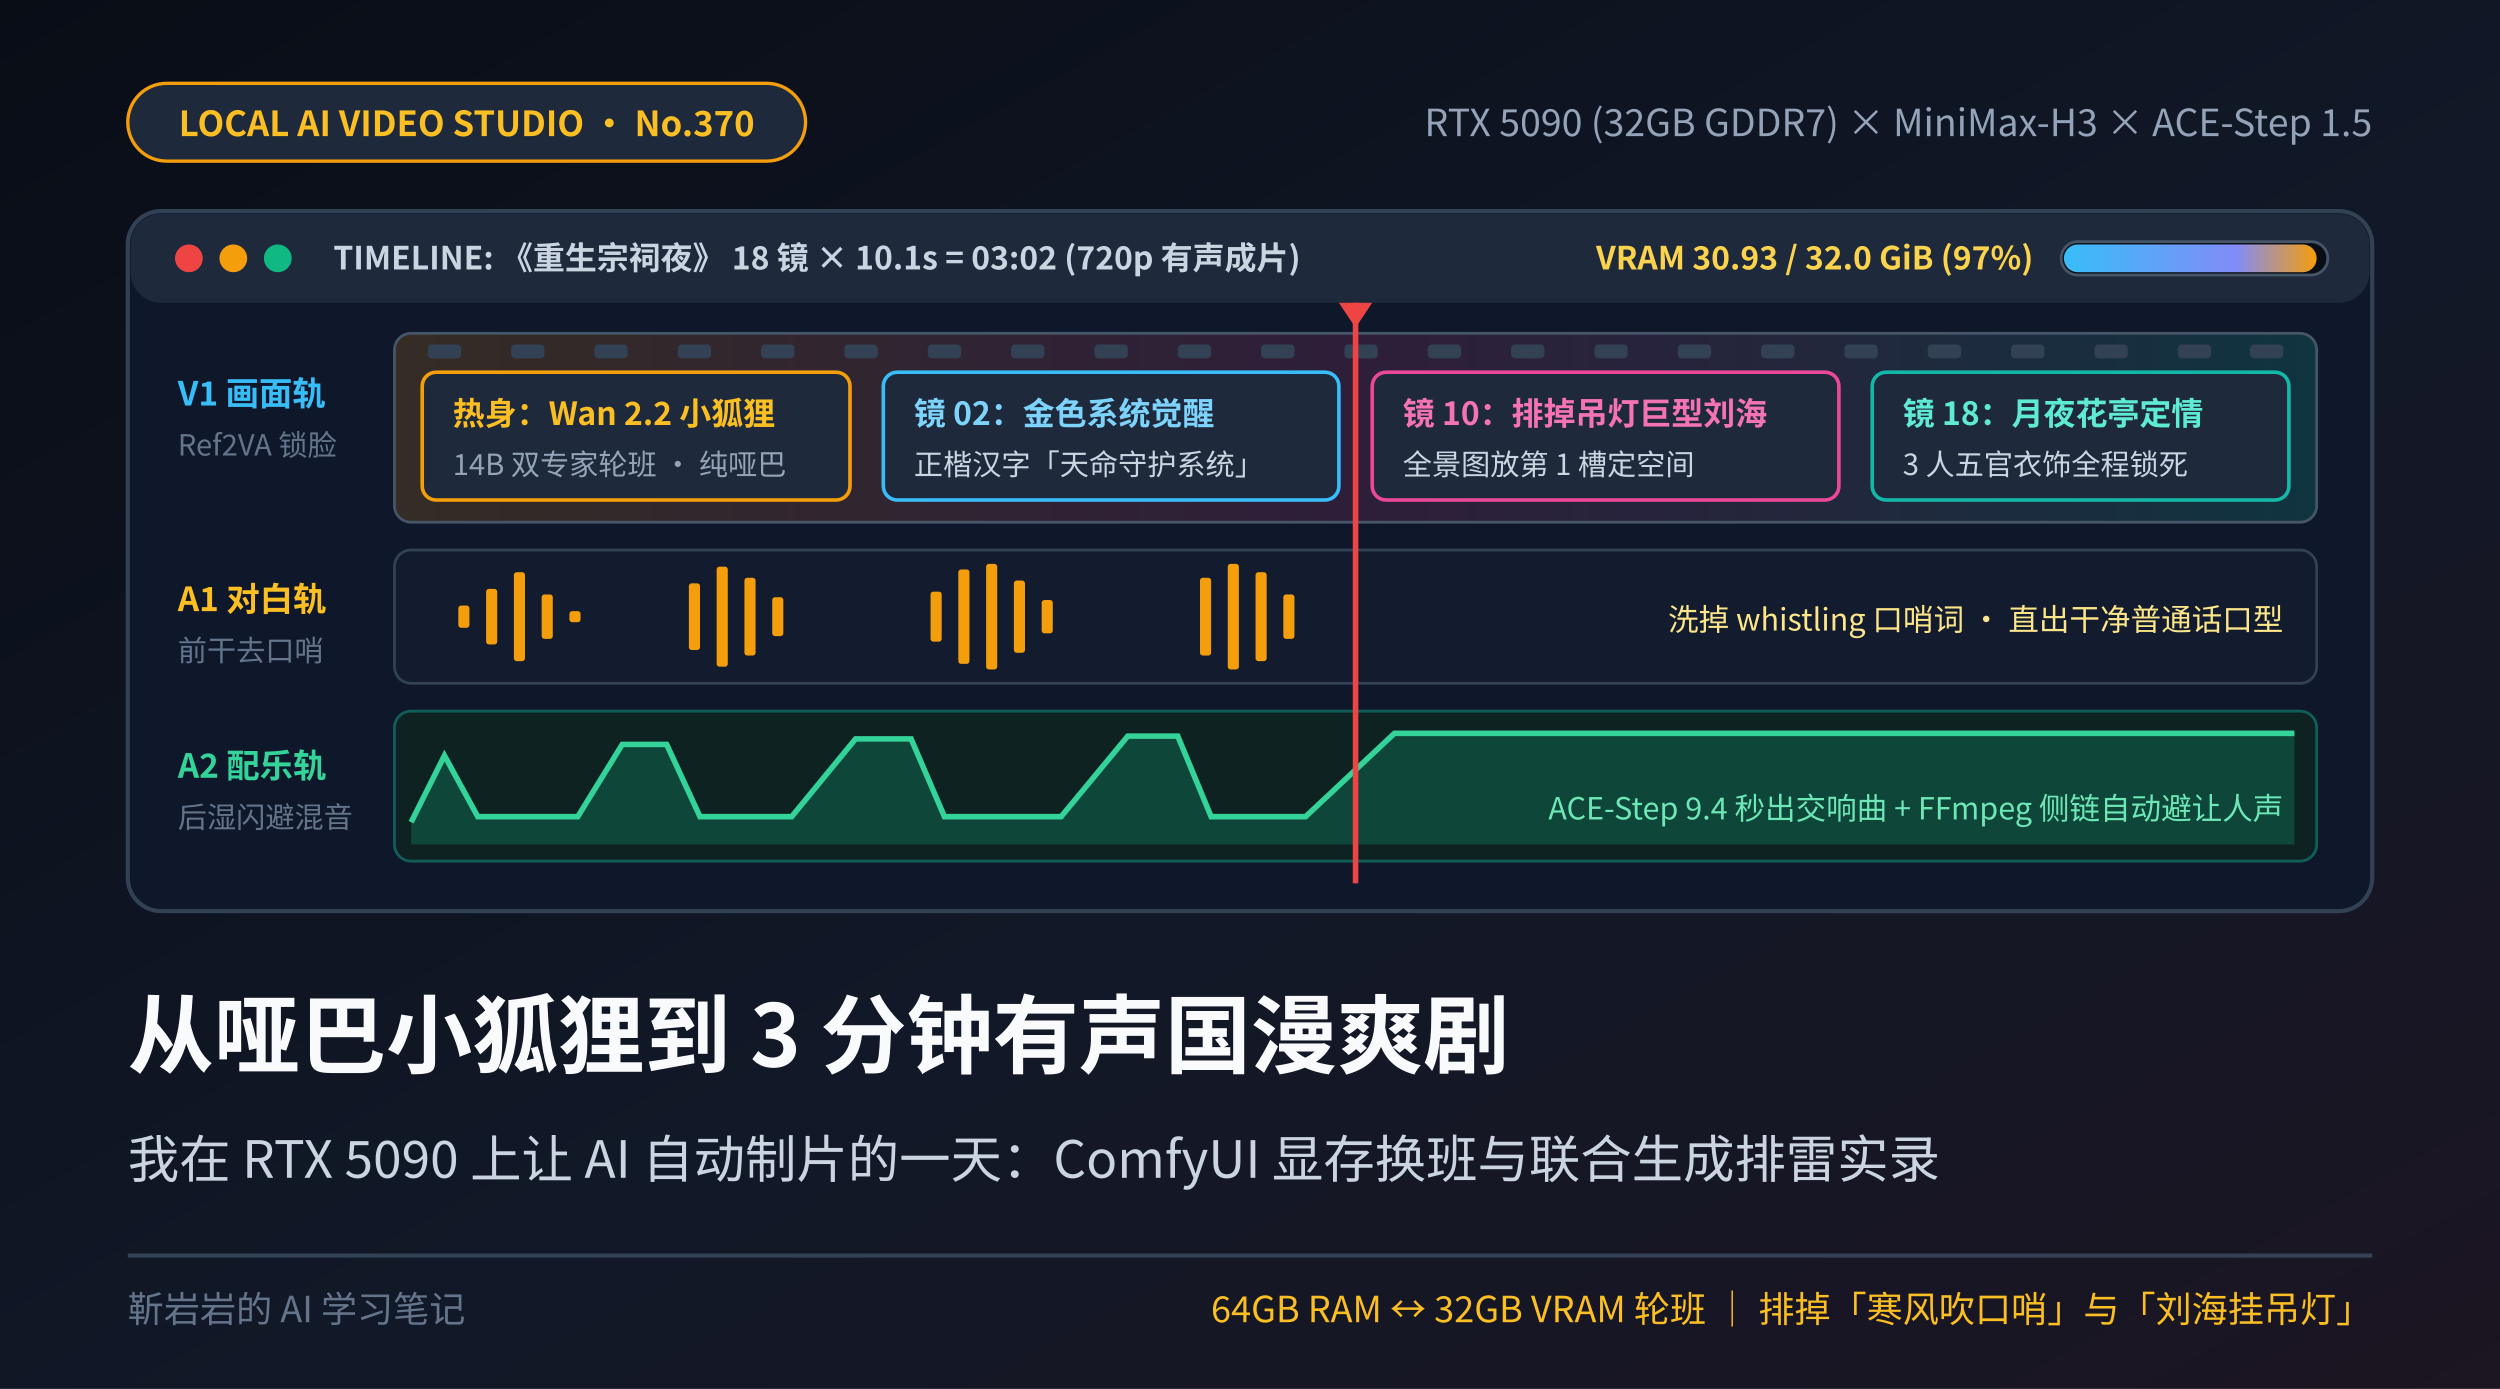
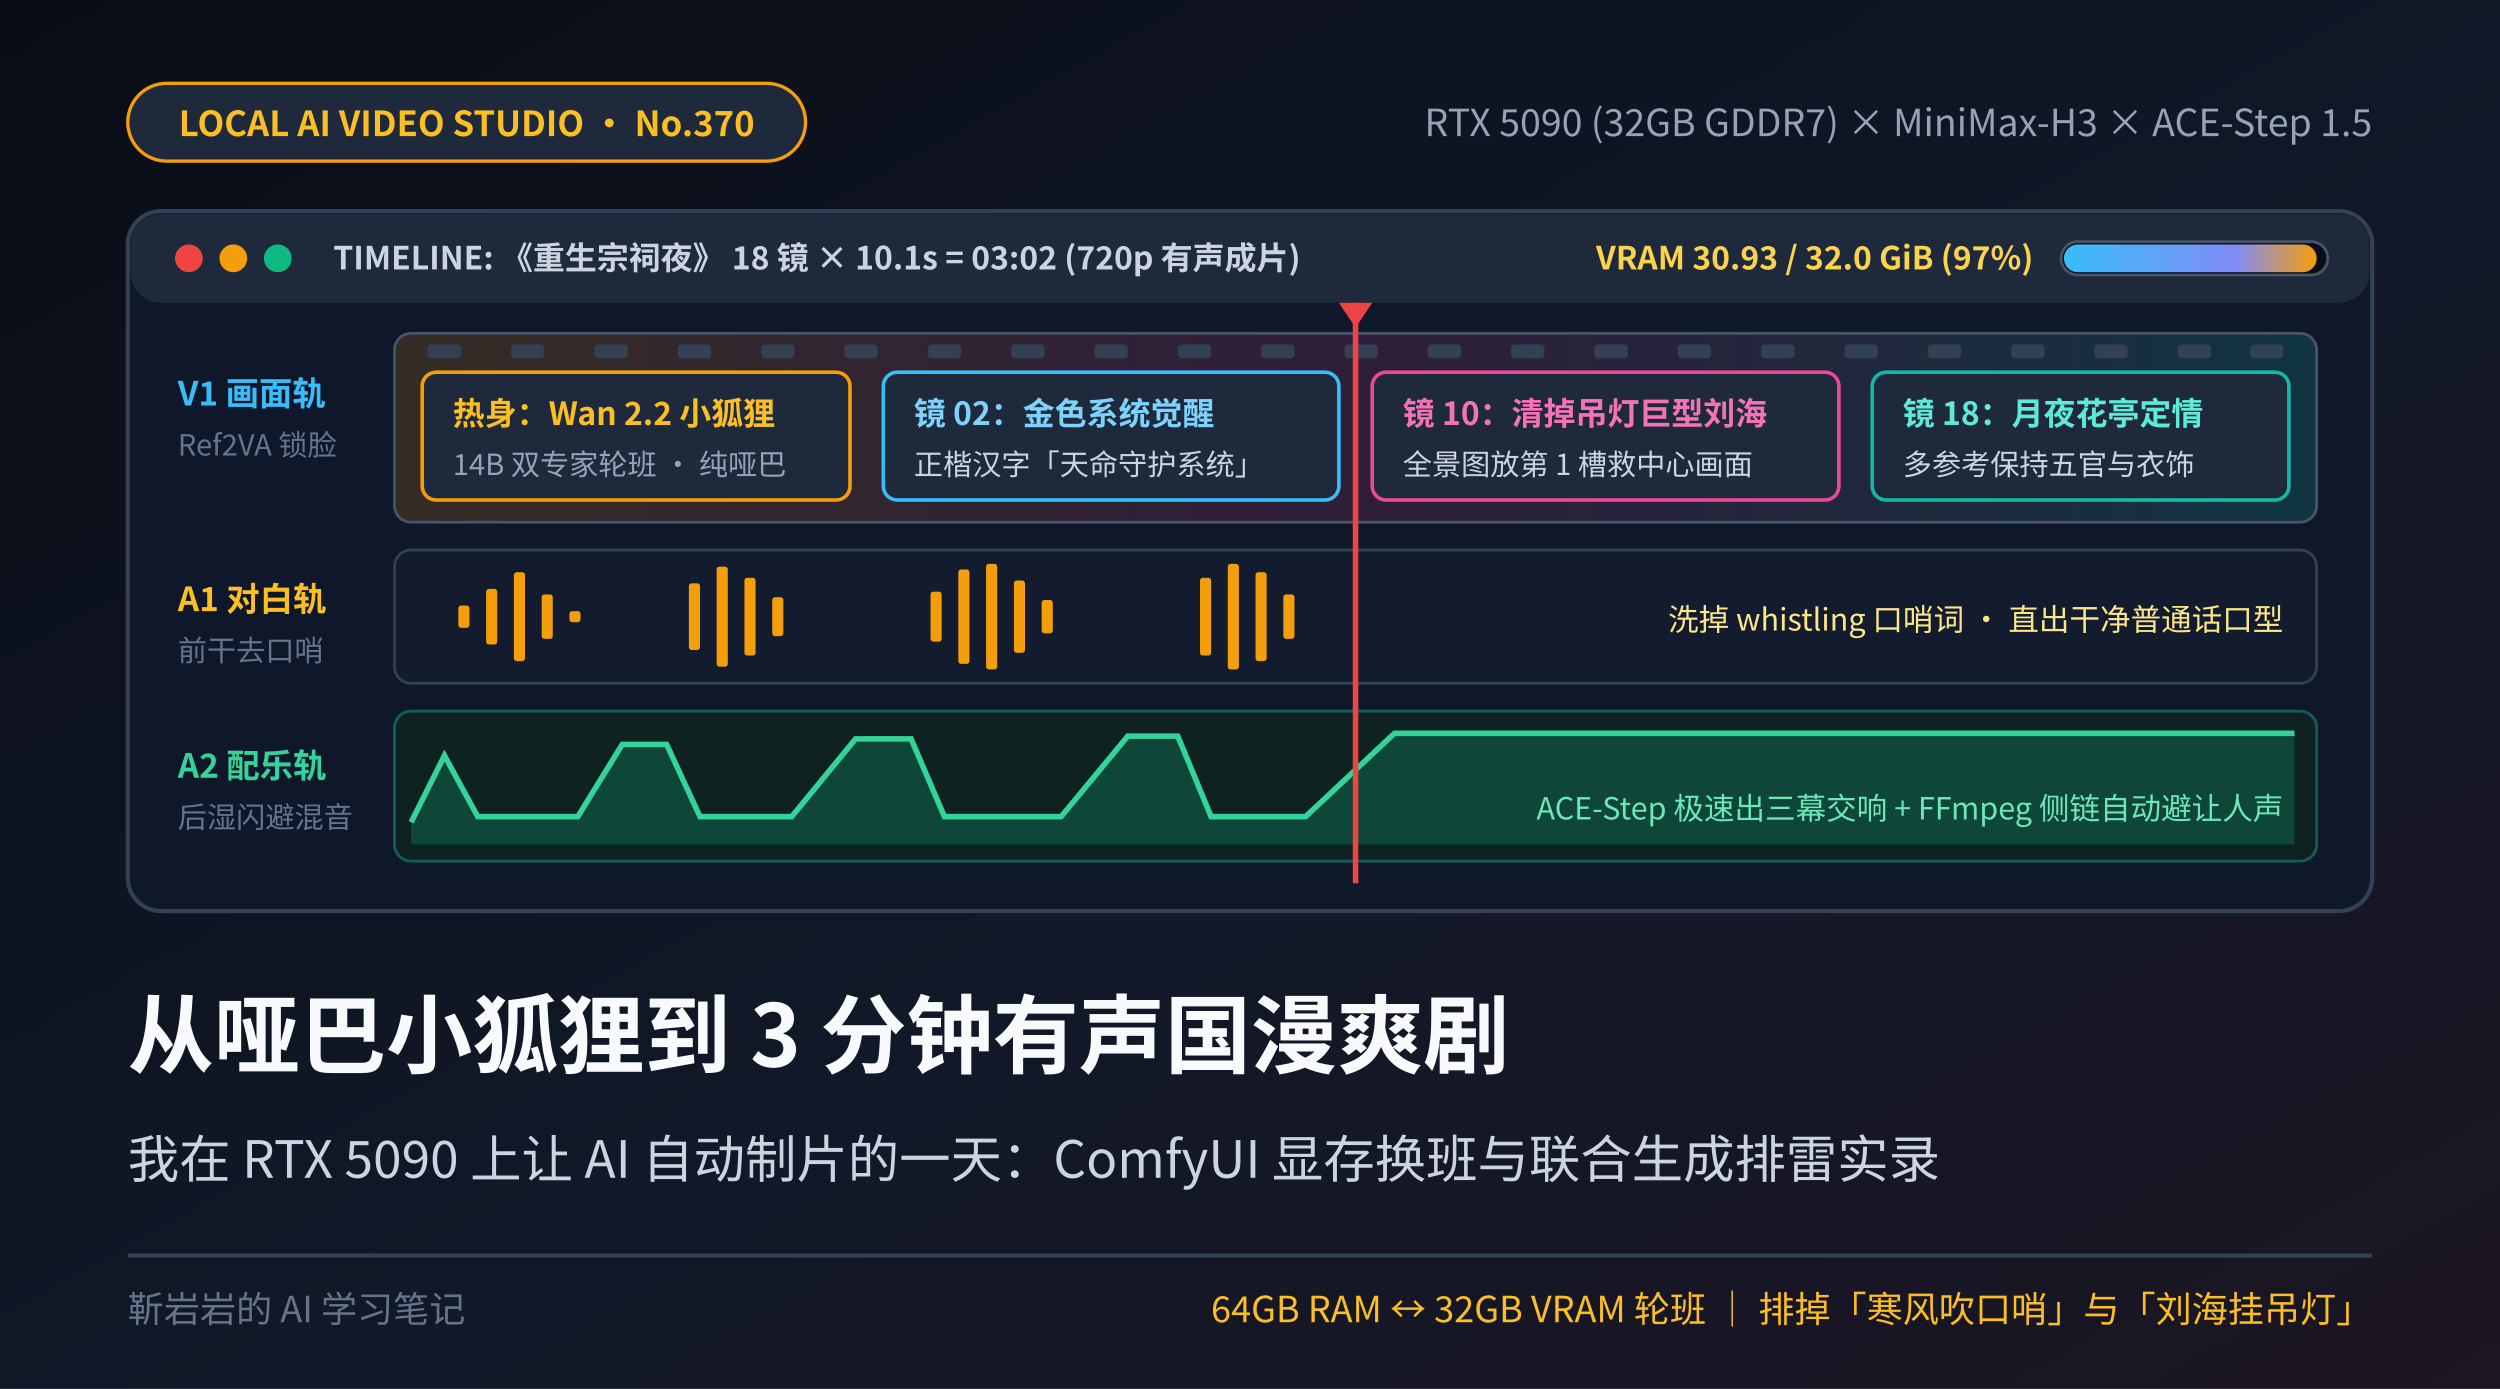
<svg xmlns="http://www.w3.org/2000/svg" viewBox="0 0 900 500" width="900" height="500" font-family="'WenQuanYi Micro Hei', 'Noto Sans CJK SC', sans-serif">
  <defs>
    <linearGradient id="bg" x1="0" y1="0" x2="1" y2="1">
      <stop offset="0" stop-color="#090d16" />
      <stop offset="0.55" stop-color="#111827" />
      <stop offset="1" stop-color="#1c1522" />
    </linearGradient>
    <linearGradient id="vramBar" x1="0" y1="0" x2="1" y2="0">
      <stop offset="0" stop-color="#38bdf8" />
      <stop offset="0.68" stop-color="#818cf8" />
      <stop offset="1" stop-color="#f59e0b" />
    </linearGradient>
    <linearGradient id="filmGlow" x1="0" y1="0" x2="1" y2="0">
      <stop offset="0" stop-color="#f59e0b" stop-opacity="0.16" />
      <stop offset="0.5" stop-color="#ec4899" stop-opacity="0.14" />
      <stop offset="1" stop-color="#14b8a6" stop-opacity="0.18" />
    </linearGradient>
  </defs>
  <rect width="900" height="500" fill="url(#bg)" />
  <rect x="46" y="30" width="244" height="28" rx="14" fill="#1e293b" stroke="#f59e0b" stroke-width="1.2" />
  <text x="168" y="49" text-anchor="middle" font-size="12.5" font-weight="bold" fill="#fbbf24">LOCAL AI VIDEO STUDIO · No.370</text>
  <text x="854" y="49" text-anchor="end" font-size="13.5" fill="#94a3b8">RTX 5090 (32GB GDDR7)  ×  MiniMax-H3  ×  ACE-Step 1.5</text>
  <rect x="46" y="76" width="808" height="252" rx="12" fill="#0f172a" stroke="#334155" stroke-width="1.5" />
  <rect x="47" y="77" width="806" height="32" rx="11" fill="#1e293b" />
  <circle cx="68" cy="93" r="5" fill="#ef4444" />
  <circle cx="84" cy="93" r="5" fill="#f59e0b" />
  <circle cx="100" cy="93" r="5" fill="#10b981" />
  <text x="120" y="97" font-size="11.5" font-weight="bold" fill="#cbd5e1">TIMELINE: 《重生宗祠夜》 18 镜 × 10.1s = 03:02 (720p 有声成片)</text>
  <text x="732" y="97" text-anchor="end" font-size="11.5" font-weight="bold" fill="#fcd34d">VRAM 30.93 / 32.0 GiB (97%)</text>
  <rect x="742" y="87" width="96" height="12" rx="6" fill="#090d16" stroke="#475569" stroke-width="1" />
  <rect x="743" y="88" width="91" height="10" rx="5" fill="url(#vramBar)" />
  <text x="64" y="146" font-size="12" font-weight="bold" fill="#38bdf8">V1 画面轨</text>
  <text x="64" y="164" font-size="10.5" fill="#64748b">Ref2VA 锁脸</text>
  <rect x="142" y="120" width="692" height="68" rx="6" fill="url(#filmGlow)" stroke="#475569" stroke-width="1" />
  <g fill="#334155">
    <rect x="154" y="124" width="12" height="5" rx="1.5" />
    <rect x="184" y="124" width="12" height="5" rx="1.5" />
    <rect x="214" y="124" width="12" height="5" rx="1.5" />
    <rect x="244" y="124" width="12" height="5" rx="1.5" />
    <rect x="274" y="124" width="12" height="5" rx="1.5" />
    <rect x="304" y="124" width="12" height="5" rx="1.5" />
    <rect x="334" y="124" width="12" height="5" rx="1.5" />
    <rect x="364" y="124" width="12" height="5" rx="1.5" />
    <rect x="394" y="124" width="12" height="5" rx="1.5" />
    <rect x="424" y="124" width="12" height="5" rx="1.5" />
    <rect x="454" y="124" width="12" height="5" rx="1.5" />
    <rect x="484" y="124" width="12" height="5" rx="1.5" />
    <rect x="514" y="124" width="12" height="5" rx="1.5" />
    <rect x="544" y="124" width="12" height="5" rx="1.5" />
    <rect x="574" y="124" width="12" height="5" rx="1.5" />
    <rect x="604" y="124" width="12" height="5" rx="1.5" />
    <rect x="634" y="124" width="12" height="5" rx="1.5" />
    <rect x="664" y="124" width="12" height="5" rx="1.5" />
    <rect x="694" y="124" width="12" height="5" rx="1.5" />
    <rect x="724" y="124" width="12" height="5" rx="1.5" />
    <rect x="754" y="124" width="12" height="5" rx="1.5" />
    <rect x="784" y="124" width="12" height="5" rx="1.5" />
    <rect x="810" y="124" width="12" height="5" rx="1.5" />
  </g>
  <rect x="152" y="134" width="154" height="46" rx="5" fill="#1e293b" stroke="#f59e0b" stroke-width="1.3" />
  <text x="163" y="153" font-size="11.5" font-weight="bold" fill="#fbbf24">热身：Wan 2.2 小狐狸</text>
  <text x="163" y="171" font-size="10.5" fill="#94a3b8">14B 双专家轮班 · 纯哑巴</text>
  <rect x="318" y="134" width="164" height="46" rx="5" fill="#1e293b" stroke="#38bdf8" stroke-width="1.3" />
  <text x="329" y="153" font-size="11.5" font-weight="bold" fill="#7dd3fc">镜 02：金色系统觉醒</text>
  <text x="329" y="171" font-size="10.5" fill="#cbd5e1">正楷汉字「天命守护系统」</text>
  <rect x="494" y="134" width="168" height="46" rx="5" fill="#1e293b" stroke="#ec4899" stroke-width="1.3" />
-   <text x="505" y="153" font-size="11.5" font-weight="bold" fill="#f472b6">镜 10：排掉吊灯巨型刘海</text>
-   <text x="505" y="171" font-size="10.5" fill="#cbd5e1">全景图放第 1 槽定空间</text>
+   <text x="505" y="153" font-size="11.5" font-weight="bold" fill="#f472b6">镜 10：清掉吊灯巨型刘海</text>
+   <text x="505" y="171" font-size="10.5" fill="#cbd5e1">全景图放第 1 槽救中心画面</text>
  <rect x="674" y="134" width="150" height="46" rx="5" fill="#1e293b" stroke="#14b8a6" stroke-width="1.3" />
  <text x="685" y="153" font-size="11.5" font-weight="bold" fill="#5eead4">镜 18：月夜花亭定情</text>
-   <text x="685" y="171" font-size="10.5" fill="#cbd5e1">3 人五官衣饰全程锁死</text>
+   <text x="685" y="171" font-size="10.5" fill="#cbd5e1">多参考保持五官与衣饰</text>
  <text x="64" y="220" font-size="12" font-weight="bold" fill="#fbbf24">A1 对白轨</text>
  <text x="64" y="238" font-size="10.5" fill="#64748b">前干去口哨</text>
  <rect x="142" y="198" width="692" height="48" rx="6" fill="#131c2e" stroke="#334155" stroke-width="1" />
  <g fill="#f59e0b">
    <rect x="165" y="218" width="4" height="8" rx="1" />
    <rect x="175" y="212" width="4" height="20" rx="1" />
    <rect x="185" y="206" width="4" height="32" rx="1" />
    <rect x="195" y="214" width="4" height="16" rx="1" />
    <rect x="205" y="220" width="4" height="4" rx="1" />
    <rect x="248" y="210" width="4" height="24" rx="1" />
    <rect x="258" y="204" width="4" height="36" rx="1" />
    <rect x="268" y="208" width="4" height="28" rx="1" />
    <rect x="278" y="215" width="4" height="14" rx="1" />
    <rect x="335" y="213" width="4" height="18" rx="1" />
    <rect x="345" y="205" width="4" height="34" rx="1" />
    <rect x="355" y="203" width="4" height="38" rx="1" />
    <rect x="365" y="209" width="4" height="26" rx="1" />
    <rect x="375" y="216" width="4" height="12" rx="1" />
    <rect x="432" y="208" width="4" height="28" rx="1" />
    <rect x="442" y="203" width="4" height="38" rx="1" />
    <rect x="452" y="206" width="4" height="32" rx="1" />
    <rect x="462" y="214" width="4" height="16" rx="1" />
  </g>
  <text x="822" y="227" text-anchor="end" font-size="11" fill="#fde68a">洗掉 whistling 口哨词 · 直出干净普通话口型</text>
  <text x="64" y="280" font-size="12" font-weight="bold" fill="#34d399">A2 配乐轨</text>
  <text x="64" y="298" font-size="10.5" fill="#64748b">后湿闪避混音</text>
  <rect x="142" y="256" width="692" height="54" rx="6" fill="#0f2222" stroke="#115e59" stroke-width="1" />
  <path d="M 148 296 L 160 272 L 172 294 L 208 294 L 224 268 L 240 268 L 252 294 L 285 294 L 308 266 L 328 266 L 340 294 L 382 294 L 406 265 L 424 265 L 436 294 L 470 294 L 502 264 L 826 264 L 826 304 L 148 304 Z" fill="#10b981" fill-opacity="0.24" />
  <path d="M 148 296 L 160 272 L 172 294 L 208 294 L 224 268 L 240 268 L 252 294 L 285 294 L 308 266 L 328 266 L 340 294 L 382 294 L 406 265 L 424 265 L 436 294 L 470 294 L 502 264 L 826 264" fill="none" stroke="#34d399" stroke-width="2" />
-   <text x="822" y="295" text-anchor="end" font-size="11" fill="#6ee7b7">ACE-Step 9.4 秒出交响曲 + FFmpeg 侧链自动避让人声</text>
+   <text x="822" y="295" text-anchor="end" font-size="11" fill="#6ee7b7">ACE-Step 极速出三幕交响 + FFmpeg 侧链自动避让人声</text>
  <line x1="488" y1="109" x2="488" y2="318" stroke="#ef4444" stroke-width="2" />
  <polygon points="482,109 494,109 488,118" fill="#ef4444" />
  <text x="46" y="384" font-size="31" font-weight="bold" fill="#f8fafc">从哑巴小狐狸到 3 分钟有声国漫爽剧</text>
  <text x="46" y="424" font-size="18.5" fill="#cbd5e1">我在 RTX 5090 上让 AI 自动制片的一天：ComfyUI 显存换班与联合生成排雷实录</text>
  <line x1="46" y1="452" x2="854" y2="452" stroke="#334155" stroke-width="1.5" />
  <text x="46" y="476" font-size="13" fill="#64748b">靳岩岩的 AI 学习笔记</text>
  <text x="854" y="476" text-anchor="end" font-size="13" fill="#fbbf24">64GB RAM ↔ 32GB VRAM 轮班  ｜  排掉「寒风吹口哨」与「刘海挂吊灯」</text>
</svg>
